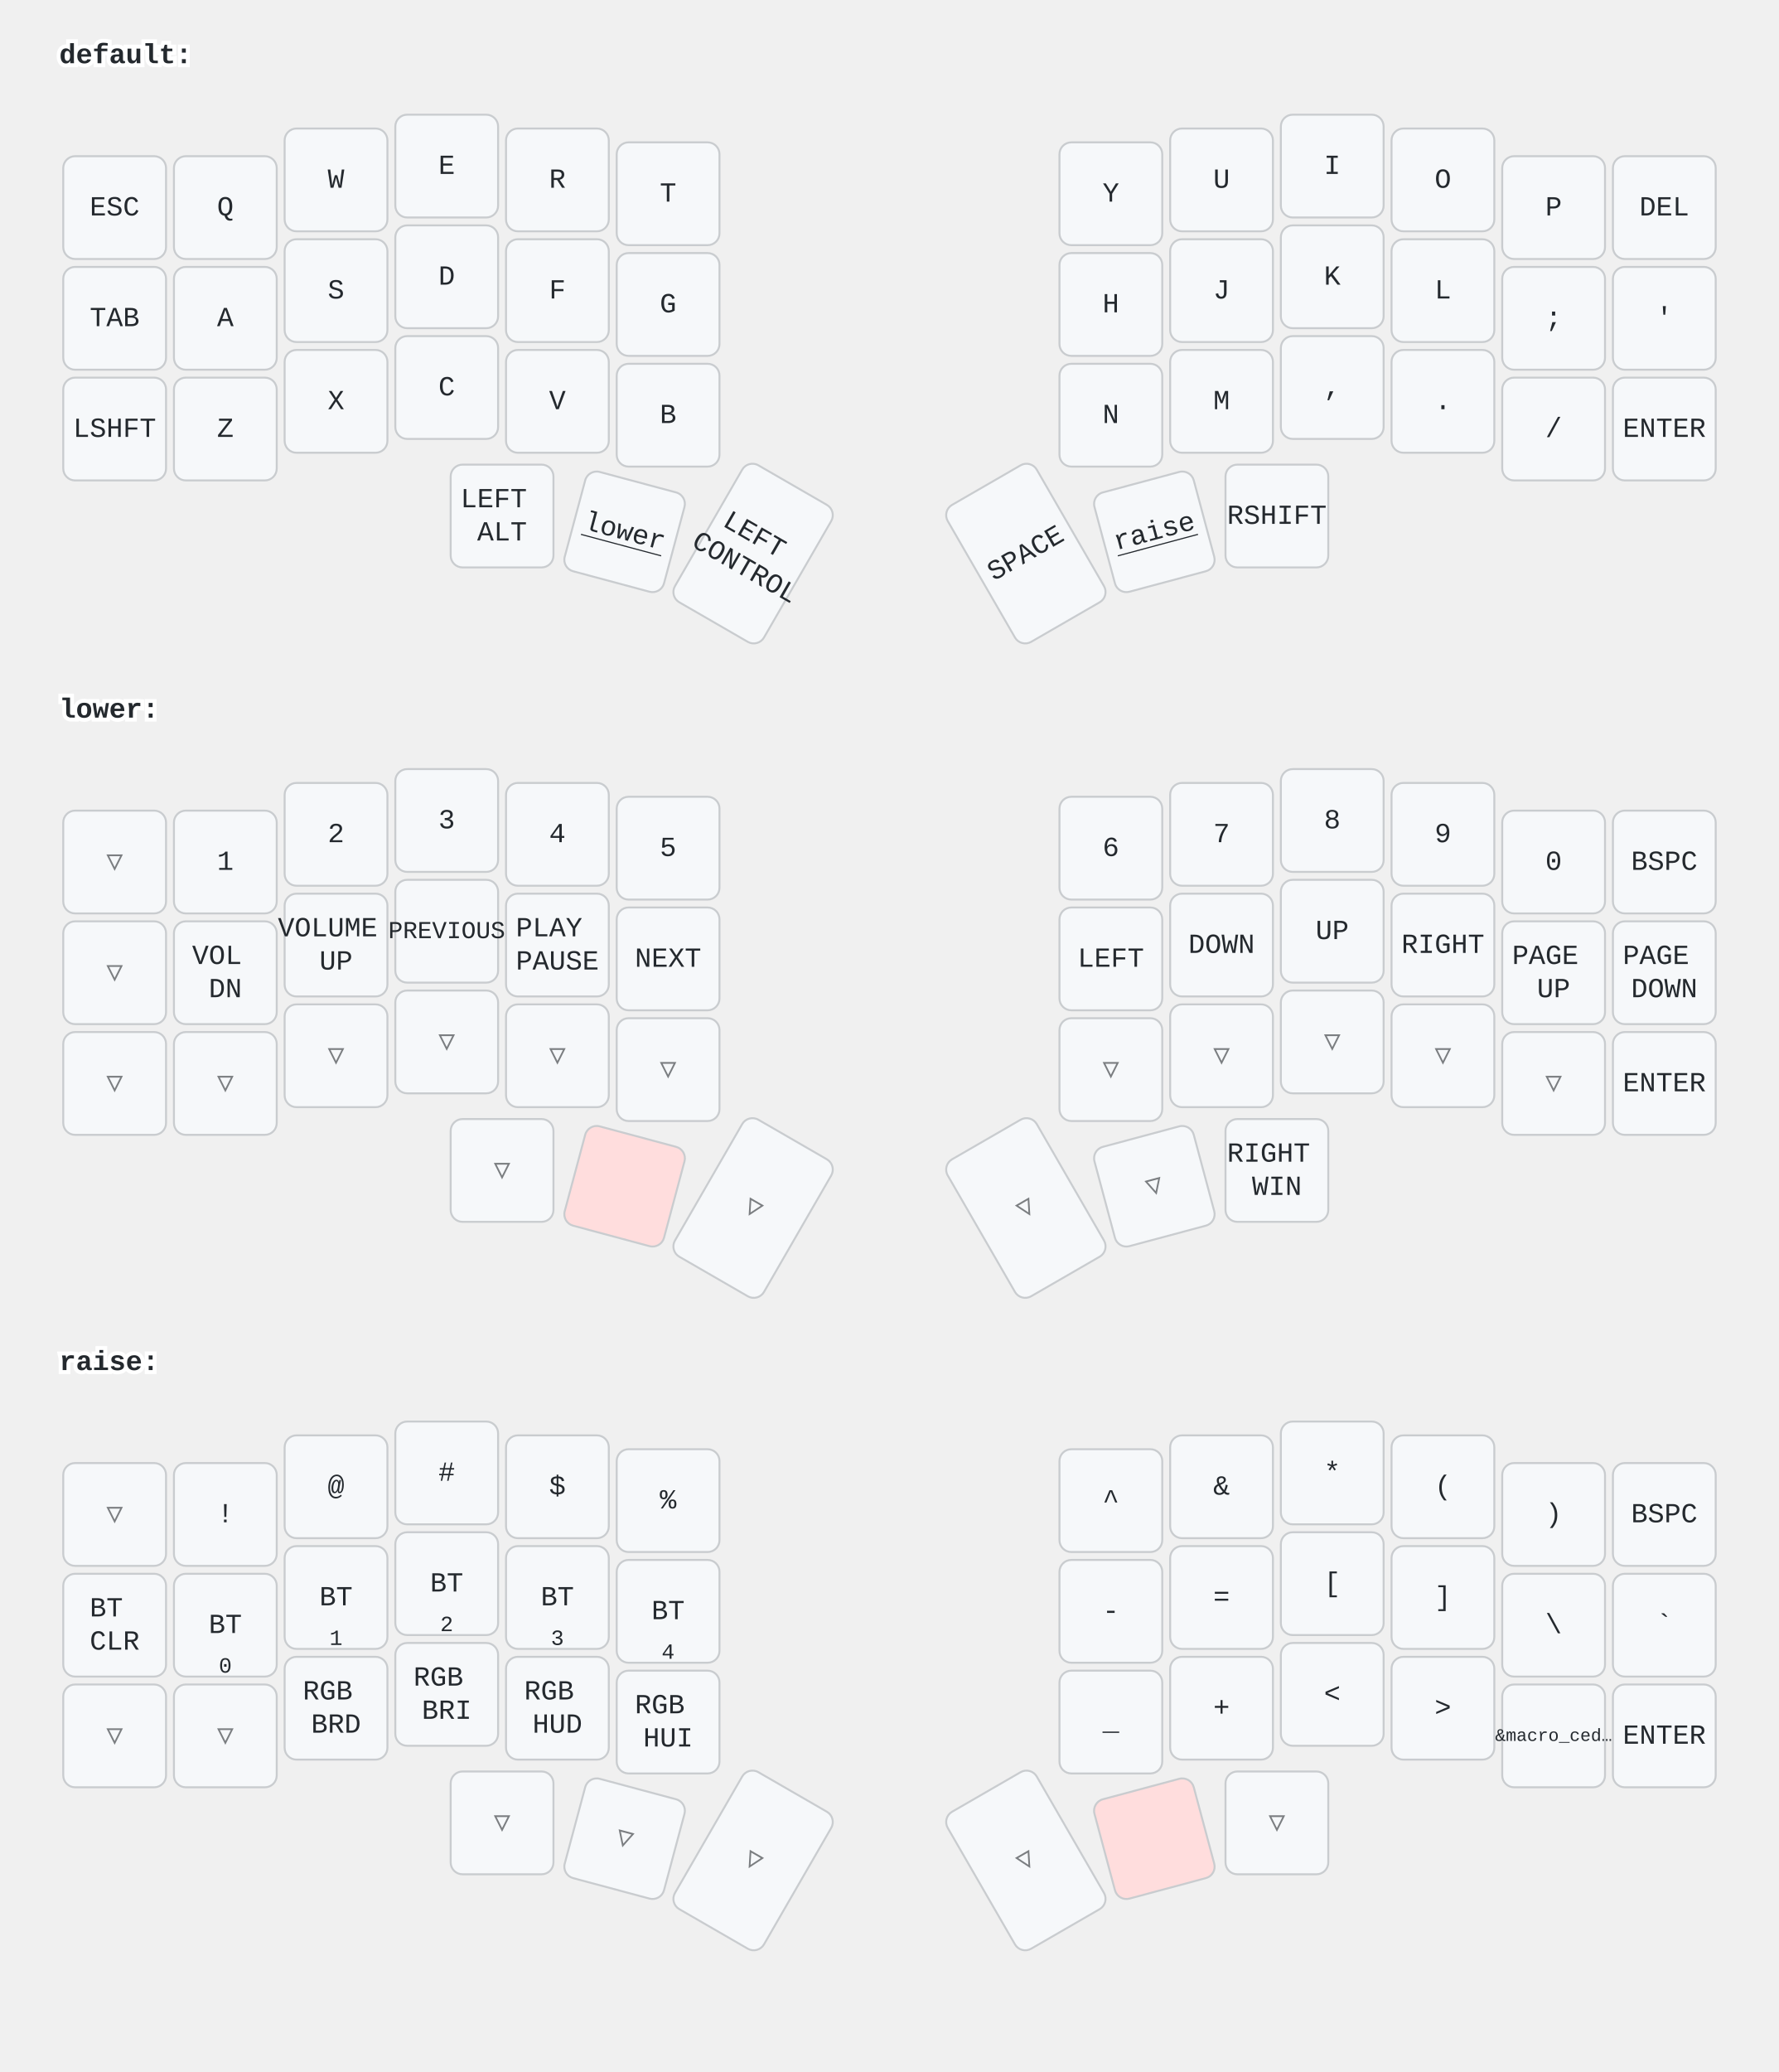
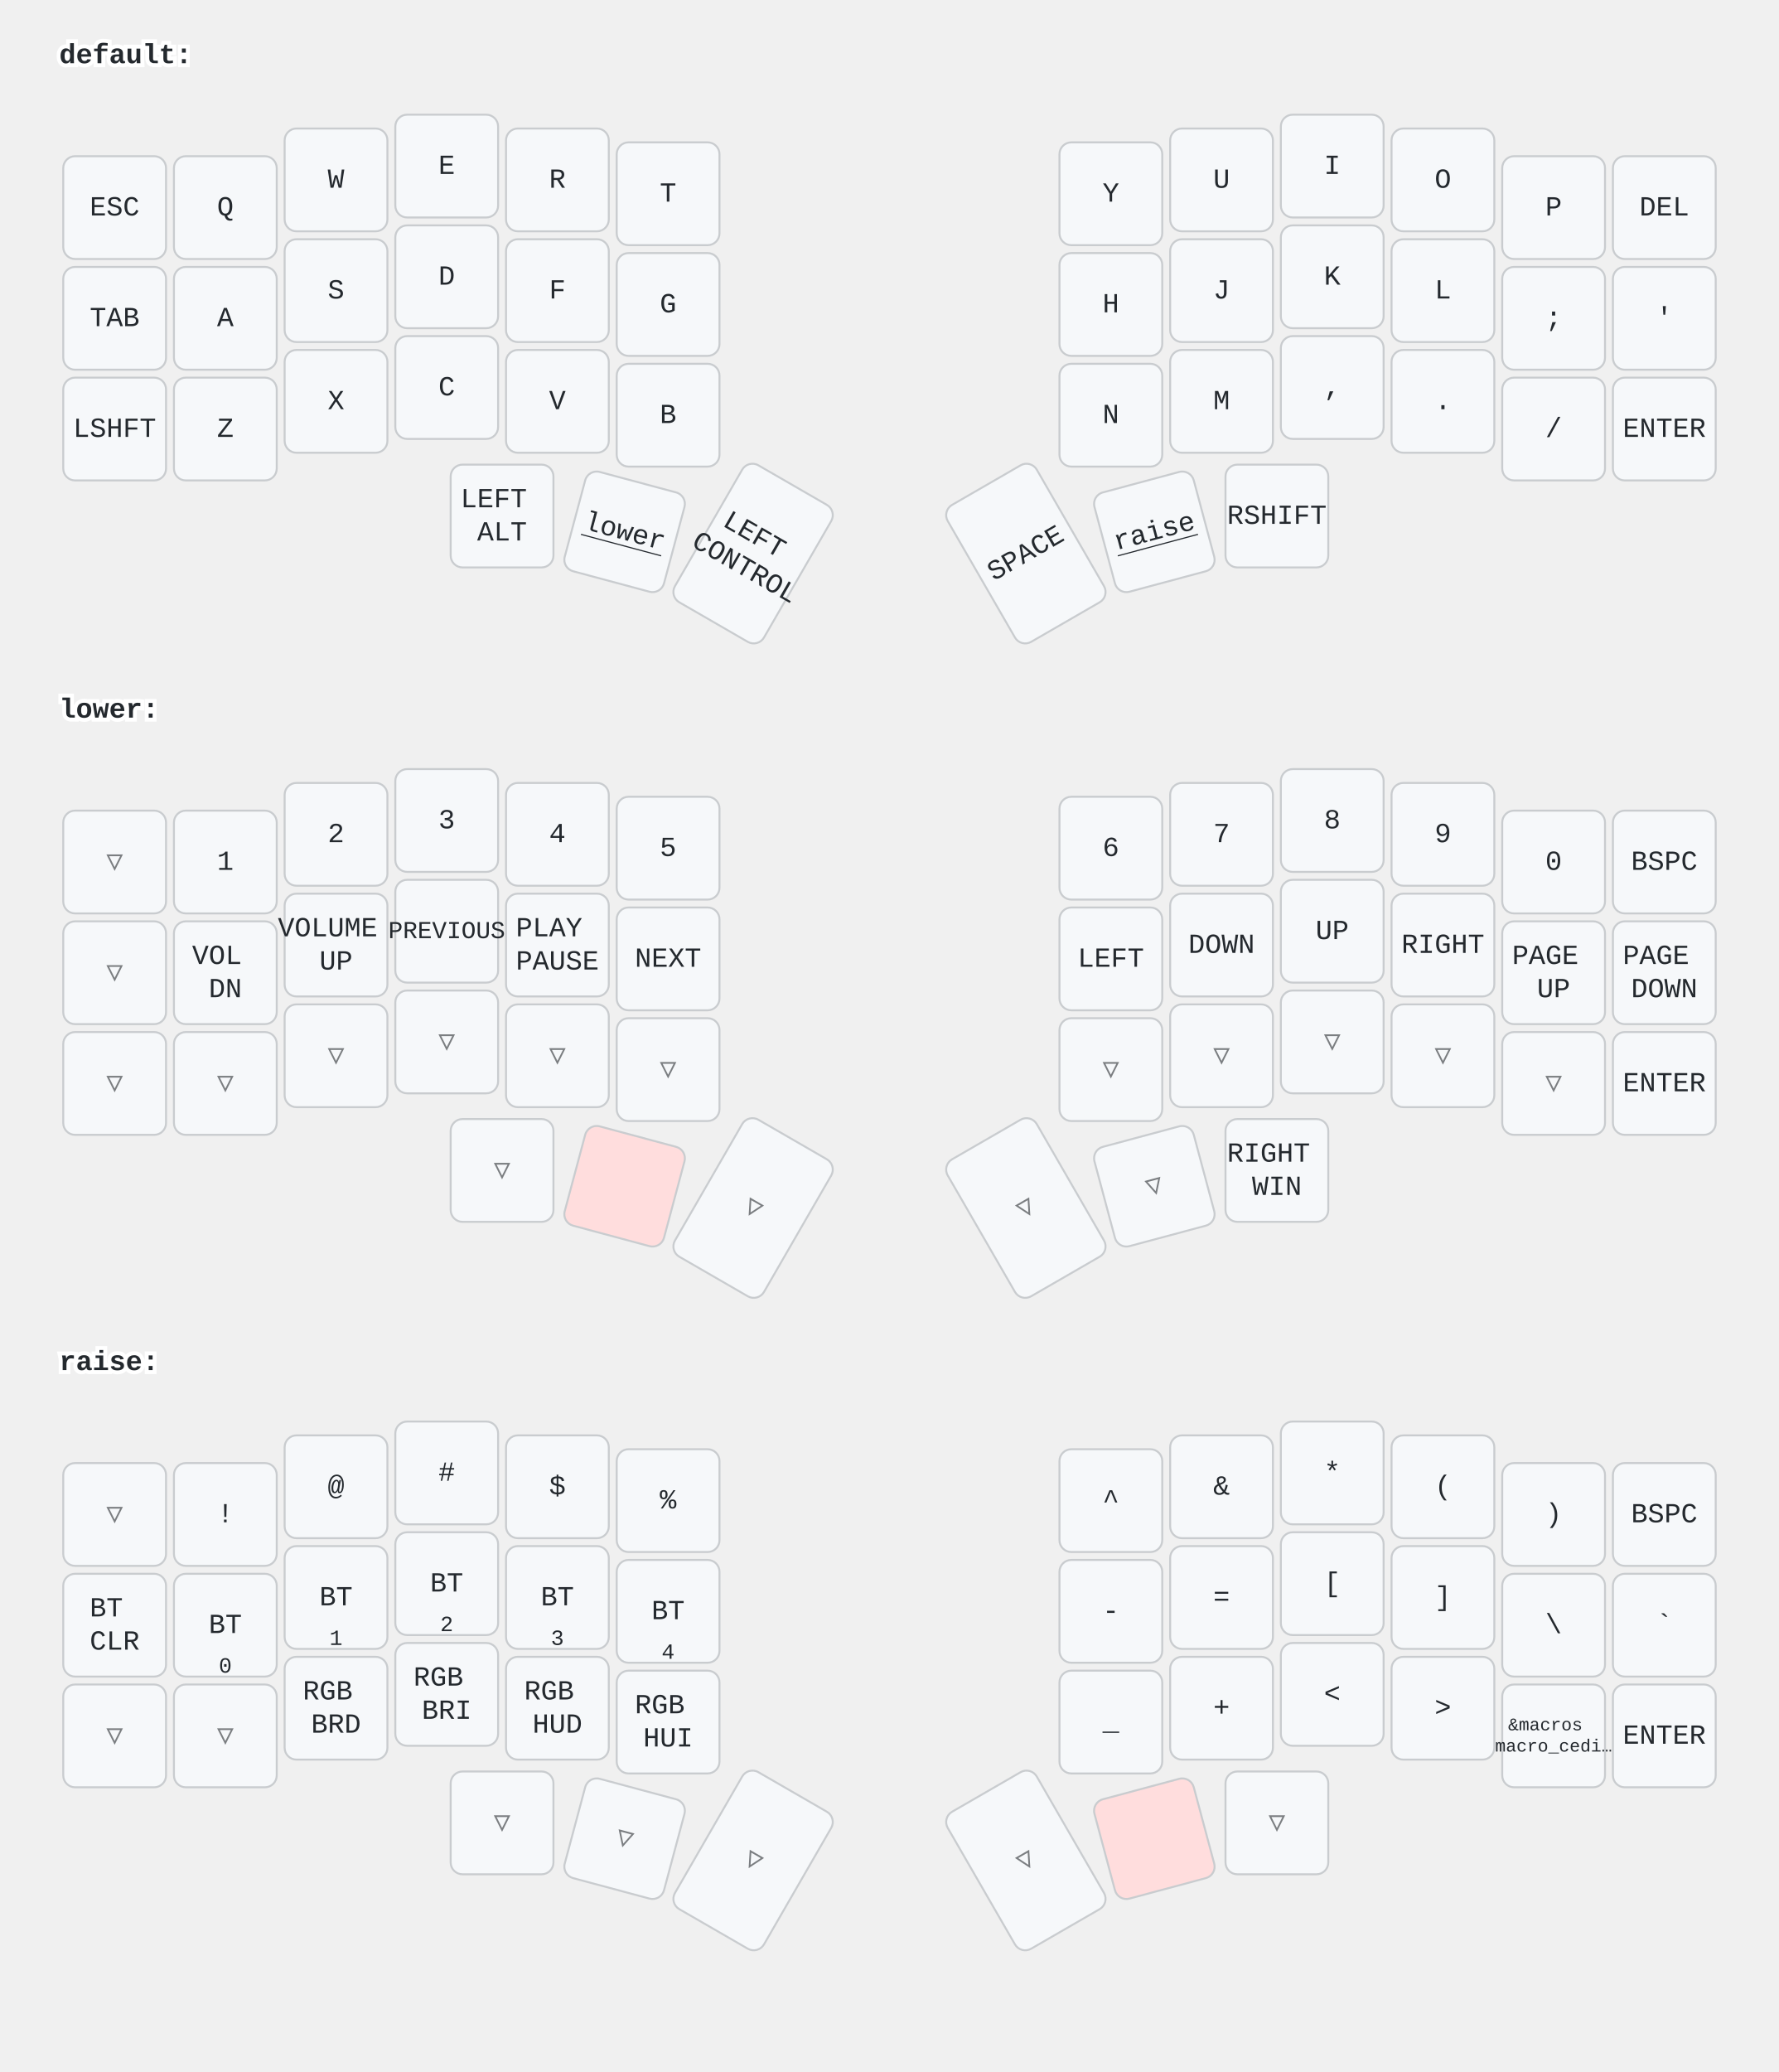
<svg xmlns="http://www.w3.org/2000/svg" width="900" height="1048" viewBox="0 0 900 1048" class="keymap">
  <style>/* inherit to force styles through use tags */
svg path {
    fill: inherit;
}

/* font and background color specifications */
svg.keymap {
    font-family: SFMono-Regular,Consolas,Liberation Mono,Menlo,monospace;
    font-size: 14px;
    font-kerning: normal;
    text-rendering: optimizeLegibility;
    fill: #24292e;
}

/* default key styling */
rect.key {
    fill: #f6f8fa;
}

rect.key, rect.combo {
    stroke: #c9cccf;
    stroke-width: 1;
}

/* default key side styling, only used is draw_key_sides is set */
rect.side {
    filter: brightness(90%);
}

/* color accent for combo boxes */
rect.combo, rect.combo-separate {
    fill: #cdf;
}

/* color accent for held keys */
rect.held, rect.combo.held {
    fill: #fdd;
}

/* color accent for ghost (optional) keys */
rect.ghost, rect.combo.ghost {
    stroke-dasharray: 4, 4;
    stroke-width: 2;
}

text {
    text-anchor: middle;
    dominant-baseline: middle;
}

/* styling for layer labels */
text.label {
    font-weight: bold;
    text-anchor: start;
    stroke: white;
    stroke-width: 4;
    paint-order: stroke;
}

/* styling for optional footer */
text.footer {
    text-anchor: end;
    dominant-baseline: auto;
    stroke: white;
    stroke-width: 4;
    paint-order: stroke;
}

/* styling for combo tap, and key hold/shifted label text */
text.combo, text.hold, text.shifted {
    font-size: 11px;
}

text.hold {
    text-anchor: middle;
    dominant-baseline: auto;
}

text.shifted {
    text-anchor: middle;
    dominant-baseline: hanging;
}

text.layer-activator {
    text-decoration: underline;
}

/* styling for hold/shifted label text in combo box */
text.combo.hold, text.combo.shifted {
    font-size: 8px;
}

/* lighter symbol for transparent keys */
text.trans {
    fill: #7b7e81;
}

/* styling for combo dendrons */
path.combo {
    stroke-width: 1;
    stroke: gray;
    fill: none;
}

/* Start Tabler Icons Cleanup */
/* cannot use height/width with glyphs */
.icon-tabler &gt; path {
    fill: inherit;
    stroke: inherit;
    stroke-width: 2;
}
/* hide tabler's default box */
.icon-tabler &gt; path[stroke="none"][fill="none"] {
    visibility: hidden;
}
/* End Tabler Icons Cleanup */
</style>
  <g transform="translate(30, 0)" class="layer-default">
    <text x="0" y="28" class="label" id="default">default:</text>
    <g transform="translate(0, 56)">
      <g transform="translate(28, 49)" class="key keypos-0">
        <rect rx="6" ry="6" x="-26" y="-26" width="52" height="52" class="key" />
        <text x="0" y="0" class="key tap">ESC</text>
      </g>
      <g transform="translate(84, 49)" class="key keypos-1">
        <rect rx="6" ry="6" x="-26" y="-26" width="52" height="52" class="key" />
        <text x="0" y="0" class="key tap">Q</text>
      </g>
      <g transform="translate(140, 35)" class="key keypos-2">
        <rect rx="6" ry="6" x="-26" y="-26" width="52" height="52" class="key" />
        <text x="0" y="0" class="key tap">W</text>
      </g>
      <g transform="translate(196, 28)" class="key keypos-3">
        <rect rx="6" ry="6" x="-26" y="-26" width="52" height="52" class="key" />
        <text x="0" y="0" class="key tap">E</text>
      </g>
      <g transform="translate(252, 35)" class="key keypos-4">
        <rect rx="6" ry="6" x="-26" y="-26" width="52" height="52" class="key" />
        <text x="0" y="0" class="key tap">R</text>
      </g>
      <g transform="translate(308, 42)" class="key keypos-5">
        <rect rx="6" ry="6" x="-26" y="-26" width="52" height="52" class="key" />
        <text x="0" y="0" class="key tap">T</text>
      </g>
      <g transform="translate(532, 42)" class="key keypos-6">
        <rect rx="6" ry="6" x="-26" y="-26" width="52" height="52" class="key" />
        <text x="0" y="0" class="key tap">Y</text>
      </g>
      <g transform="translate(588, 35)" class="key keypos-7">
        <rect rx="6" ry="6" x="-26" y="-26" width="52" height="52" class="key" />
        <text x="0" y="0" class="key tap">U</text>
      </g>
      <g transform="translate(644, 28)" class="key keypos-8">
        <rect rx="6" ry="6" x="-26" y="-26" width="52" height="52" class="key" />
        <text x="0" y="0" class="key tap">I</text>
      </g>
      <g transform="translate(700, 35)" class="key keypos-9">
        <rect rx="6" ry="6" x="-26" y="-26" width="52" height="52" class="key" />
        <text x="0" y="0" class="key tap">O</text>
      </g>
      <g transform="translate(756, 49)" class="key keypos-10">
        <rect rx="6" ry="6" x="-26" y="-26" width="52" height="52" class="key" />
        <text x="0" y="0" class="key tap">P</text>
      </g>
      <g transform="translate(812, 49)" class="key keypos-11">
        <rect rx="6" ry="6" x="-26" y="-26" width="52" height="52" class="key" />
        <text x="0" y="0" class="key tap">DEL</text>
      </g>
      <g transform="translate(28, 105)" class="key keypos-12">
        <rect rx="6" ry="6" x="-26" y="-26" width="52" height="52" class="key" />
        <text x="0" y="0" class="key tap">TAB</text>
      </g>
      <g transform="translate(84, 105)" class="key keypos-13">
        <rect rx="6" ry="6" x="-26" y="-26" width="52" height="52" class="key" />
        <text x="0" y="0" class="key tap">A</text>
      </g>
      <g transform="translate(140, 91)" class="key keypos-14">
        <rect rx="6" ry="6" x="-26" y="-26" width="52" height="52" class="key" />
        <text x="0" y="0" class="key tap">S</text>
      </g>
      <g transform="translate(196, 84)" class="key keypos-15">
        <rect rx="6" ry="6" x="-26" y="-26" width="52" height="52" class="key" />
        <text x="0" y="0" class="key tap">D</text>
      </g>
      <g transform="translate(252, 91)" class="key keypos-16">
        <rect rx="6" ry="6" x="-26" y="-26" width="52" height="52" class="key" />
        <text x="0" y="0" class="key tap">F</text>
      </g>
      <g transform="translate(308, 98)" class="key keypos-17">
        <rect rx="6" ry="6" x="-26" y="-26" width="52" height="52" class="key" />
        <text x="0" y="0" class="key tap">G</text>
      </g>
      <g transform="translate(532, 98)" class="key keypos-18">
        <rect rx="6" ry="6" x="-26" y="-26" width="52" height="52" class="key" />
        <text x="0" y="0" class="key tap">H</text>
      </g>
      <g transform="translate(588, 91)" class="key keypos-19">
        <rect rx="6" ry="6" x="-26" y="-26" width="52" height="52" class="key" />
        <text x="0" y="0" class="key tap">J</text>
      </g>
      <g transform="translate(644, 84)" class="key keypos-20">
        <rect rx="6" ry="6" x="-26" y="-26" width="52" height="52" class="key" />
        <text x="0" y="0" class="key tap">K</text>
      </g>
      <g transform="translate(700, 91)" class="key keypos-21">
        <rect rx="6" ry="6" x="-26" y="-26" width="52" height="52" class="key" />
        <text x="0" y="0" class="key tap">L</text>
      </g>
      <g transform="translate(756, 105)" class="key keypos-22">
        <rect rx="6" ry="6" x="-26" y="-26" width="52" height="52" class="key" />
        <text x="0" y="0" class="key tap">;</text>
      </g>
      <g transform="translate(812, 105)" class="key keypos-23">
        <rect rx="6" ry="6" x="-26" y="-26" width="52" height="52" class="key" />
        <text x="0" y="0" class="key tap">'</text>
      </g>
      <g transform="translate(28, 161)" class="key keypos-24">
        <rect rx="6" ry="6" x="-26" y="-26" width="52" height="52" class="key" />
        <text x="0" y="0" class="key tap">LSHFT</text>
      </g>
      <g transform="translate(84, 161)" class="key keypos-25">
        <rect rx="6" ry="6" x="-26" y="-26" width="52" height="52" class="key" />
        <text x="0" y="0" class="key tap">Z</text>
      </g>
      <g transform="translate(140, 147)" class="key keypos-26">
        <rect rx="6" ry="6" x="-26" y="-26" width="52" height="52" class="key" />
        <text x="0" y="0" class="key tap">X</text>
      </g>
      <g transform="translate(196, 140)" class="key keypos-27">
        <rect rx="6" ry="6" x="-26" y="-26" width="52" height="52" class="key" />
        <text x="0" y="0" class="key tap">C</text>
      </g>
      <g transform="translate(252, 147)" class="key keypos-28">
        <rect rx="6" ry="6" x="-26" y="-26" width="52" height="52" class="key" />
        <text x="0" y="0" class="key tap">V</text>
      </g>
      <g transform="translate(308, 154)" class="key keypos-29">
        <rect rx="6" ry="6" x="-26" y="-26" width="52" height="52" class="key" />
        <text x="0" y="0" class="key tap">B</text>
      </g>
      <g transform="translate(532, 154)" class="key keypos-30">
        <rect rx="6" ry="6" x="-26" y="-26" width="52" height="52" class="key" />
        <text x="0" y="0" class="key tap">N</text>
      </g>
      <g transform="translate(588, 147)" class="key keypos-31">
        <rect rx="6" ry="6" x="-26" y="-26" width="52" height="52" class="key" />
        <text x="0" y="0" class="key tap">M</text>
      </g>
      <g transform="translate(644, 140)" class="key keypos-32">
        <rect rx="6" ry="6" x="-26" y="-26" width="52" height="52" class="key" />
        <text x="0" y="0" class="key tap">,</text>
      </g>
      <g transform="translate(700, 147)" class="key keypos-33">
        <rect rx="6" ry="6" x="-26" y="-26" width="52" height="52" class="key" />
        <text x="0" y="0" class="key tap">.</text>
      </g>
      <g transform="translate(756, 161)" class="key keypos-34">
        <rect rx="6" ry="6" x="-26" y="-26" width="52" height="52" class="key" />
        <text x="0" y="0" class="key tap">/</text>
      </g>
      <g transform="translate(812, 161)" class="key keypos-35">
        <rect rx="6" ry="6" x="-26" y="-26" width="52" height="52" class="key" />
        <text x="0" y="0" class="key tap">ENTER</text>
      </g>
      <g transform="translate(224, 205)" class="key keypos-36">
        <rect rx="6" ry="6" x="-26" y="-26" width="52" height="52" class="key" />
        <text x="0" y="0" class="key tap">
          <tspan x="0" dy="-0.6em">LEFT</tspan>
          <tspan x="0" dy="1.2em">ALT</tspan>
        </text>
      </g>
      <g transform="translate(286, 213) rotate(15.0)" class="key keypos-37">
        <rect rx="6" ry="6" x="-26" y="-26" width="52" height="52" class="key" />
        <a href="#lower">
          <text x="0" y="0" class="key tap layer-activator">lower</text>
        </a>
      </g>
      <g transform="translate(351, 224) rotate(30.0)" class="key keypos-38">
        <rect rx="6" ry="6" x="-26" y="-40" width="52" height="80" class="key" />
        <text x="0" y="0" class="key tap">
          <tspan x="0" dy="-0.6em">LEFT</tspan>
          <tspan x="0" dy="1.2em">CONTROL</tspan>
        </text>
      </g>
      <g transform="translate(489, 224) rotate(-30.0)" class="key keypos-39">
        <rect rx="6" ry="6" x="-26" y="-40" width="52" height="80" class="key" />
        <text x="0" y="0" class="key tap">SPACE</text>
      </g>
      <g transform="translate(554, 213) rotate(-15.0)" class="key keypos-40">
        <rect rx="6" ry="6" x="-26" y="-26" width="52" height="52" class="key" />
        <a href="#raise">
          <text x="0" y="0" class="key tap layer-activator">raise</text>
        </a>
      </g>
      <g transform="translate(616, 205)" class="key keypos-41">
        <rect rx="6" ry="6" x="-26" y="-26" width="52" height="52" class="key" />
        <text x="0" y="0" class="key tap">RSHIFT</text>
      </g>
    </g>
  </g>
  <g transform="translate(30, 331)" class="layer-lower">
    <text x="0" y="28" class="label" id="lower">lower:</text>
    <g transform="translate(0, 56)">
      <g transform="translate(28, 49)" class="key trans keypos-0">
        <rect rx="6" ry="6" x="-26" y="-26" width="52" height="52" class="key trans" />
        <text x="0" y="0" class="key trans tap">▽</text>
      </g>
      <g transform="translate(84, 49)" class="key keypos-1">
        <rect rx="6" ry="6" x="-26" y="-26" width="52" height="52" class="key" />
        <text x="0" y="0" class="key tap">1</text>
      </g>
      <g transform="translate(140, 35)" class="key keypos-2">
        <rect rx="6" ry="6" x="-26" y="-26" width="52" height="52" class="key" />
        <text x="0" y="0" class="key tap">2</text>
      </g>
      <g transform="translate(196, 28)" class="key keypos-3">
        <rect rx="6" ry="6" x="-26" y="-26" width="52" height="52" class="key" />
        <text x="0" y="0" class="key tap">3</text>
      </g>
      <g transform="translate(252, 35)" class="key keypos-4">
        <rect rx="6" ry="6" x="-26" y="-26" width="52" height="52" class="key" />
        <text x="0" y="0" class="key tap">4</text>
      </g>
      <g transform="translate(308, 42)" class="key keypos-5">
        <rect rx="6" ry="6" x="-26" y="-26" width="52" height="52" class="key" />
        <text x="0" y="0" class="key tap">5</text>
      </g>
      <g transform="translate(532, 42)" class="key keypos-6">
        <rect rx="6" ry="6" x="-26" y="-26" width="52" height="52" class="key" />
        <text x="0" y="0" class="key tap">6</text>
      </g>
      <g transform="translate(588, 35)" class="key keypos-7">
        <rect rx="6" ry="6" x="-26" y="-26" width="52" height="52" class="key" />
        <text x="0" y="0" class="key tap">7</text>
      </g>
      <g transform="translate(644, 28)" class="key keypos-8">
        <rect rx="6" ry="6" x="-26" y="-26" width="52" height="52" class="key" />
        <text x="0" y="0" class="key tap">8</text>
      </g>
      <g transform="translate(700, 35)" class="key keypos-9">
        <rect rx="6" ry="6" x="-26" y="-26" width="52" height="52" class="key" />
        <text x="0" y="0" class="key tap">9</text>
      </g>
      <g transform="translate(756, 49)" class="key keypos-10">
        <rect rx="6" ry="6" x="-26" y="-26" width="52" height="52" class="key" />
        <text x="0" y="0" class="key tap">0</text>
      </g>
      <g transform="translate(812, 49)" class="key keypos-11">
        <rect rx="6" ry="6" x="-26" y="-26" width="52" height="52" class="key" />
        <text x="0" y="0" class="key tap">BSPC</text>
      </g>
      <g transform="translate(28, 105)" class="key trans keypos-12">
        <rect rx="6" ry="6" x="-26" y="-26" width="52" height="52" class="key trans" />
        <text x="0" y="0" class="key trans tap">▽</text>
      </g>
      <g transform="translate(84, 105)" class="key keypos-13">
        <rect rx="6" ry="6" x="-26" y="-26" width="52" height="52" class="key" />
        <text x="0" y="0" class="key tap">
          <tspan x="0" dy="-0.6em">VOL</tspan>
          <tspan x="0" dy="1.2em">DN</tspan>
        </text>
      </g>
      <g transform="translate(140, 91)" class="key keypos-14">
        <rect rx="6" ry="6" x="-26" y="-26" width="52" height="52" class="key" />
        <text x="0" y="0" class="key tap">
          <tspan x="0" dy="-0.6em">VOLUME</tspan>
          <tspan x="0" dy="1.2em">UP</tspan>
        </text>
      </g>
      <g transform="translate(196, 84)" class="key keypos-15">
        <rect rx="6" ry="6" x="-26" y="-26" width="52" height="52" class="key" />
        <text x="0" y="0" class="key tap">
          <tspan style="font-size: 88%">PREVIOUS</tspan>
        </text>
      </g>
      <g transform="translate(252, 91)" class="key keypos-16">
        <rect rx="6" ry="6" x="-26" y="-26" width="52" height="52" class="key" />
        <text x="0" y="0" class="key tap">
          <tspan x="0" dy="-0.6em">PLAY</tspan>
          <tspan x="0" dy="1.2em">PAUSE</tspan>
        </text>
      </g>
      <g transform="translate(308, 98)" class="key keypos-17">
        <rect rx="6" ry="6" x="-26" y="-26" width="52" height="52" class="key" />
        <text x="0" y="0" class="key tap">NEXT</text>
      </g>
      <g transform="translate(532, 98)" class="key keypos-18">
        <rect rx="6" ry="6" x="-26" y="-26" width="52" height="52" class="key" />
        <text x="0" y="0" class="key tap">LEFT</text>
      </g>
      <g transform="translate(588, 91)" class="key keypos-19">
        <rect rx="6" ry="6" x="-26" y="-26" width="52" height="52" class="key" />
        <text x="0" y="0" class="key tap">DOWN</text>
      </g>
      <g transform="translate(644, 84)" class="key keypos-20">
        <rect rx="6" ry="6" x="-26" y="-26" width="52" height="52" class="key" />
        <text x="0" y="0" class="key tap">UP</text>
      </g>
      <g transform="translate(700, 91)" class="key keypos-21">
        <rect rx="6" ry="6" x="-26" y="-26" width="52" height="52" class="key" />
        <text x="0" y="0" class="key tap">RIGHT</text>
      </g>
      <g transform="translate(756, 105)" class="key keypos-22">
        <rect rx="6" ry="6" x="-26" y="-26" width="52" height="52" class="key" />
        <text x="0" y="0" class="key tap">
          <tspan x="0" dy="-0.6em">PAGE</tspan>
          <tspan x="0" dy="1.2em">UP</tspan>
        </text>
      </g>
      <g transform="translate(812, 105)" class="key keypos-23">
        <rect rx="6" ry="6" x="-26" y="-26" width="52" height="52" class="key" />
        <text x="0" y="0" class="key tap">
          <tspan x="0" dy="-0.6em">PAGE</tspan>
          <tspan x="0" dy="1.2em">DOWN</tspan>
        </text>
      </g>
      <g transform="translate(28, 161)" class="key trans keypos-24">
        <rect rx="6" ry="6" x="-26" y="-26" width="52" height="52" class="key trans" />
        <text x="0" y="0" class="key trans tap">▽</text>
      </g>
      <g transform="translate(84, 161)" class="key trans keypos-25">
        <rect rx="6" ry="6" x="-26" y="-26" width="52" height="52" class="key trans" />
        <text x="0" y="0" class="key trans tap">▽</text>
      </g>
      <g transform="translate(140, 147)" class="key trans keypos-26">
        <rect rx="6" ry="6" x="-26" y="-26" width="52" height="52" class="key trans" />
        <text x="0" y="0" class="key trans tap">▽</text>
      </g>
      <g transform="translate(196, 140)" class="key trans keypos-27">
        <rect rx="6" ry="6" x="-26" y="-26" width="52" height="52" class="key trans" />
        <text x="0" y="0" class="key trans tap">▽</text>
      </g>
      <g transform="translate(252, 147)" class="key trans keypos-28">
        <rect rx="6" ry="6" x="-26" y="-26" width="52" height="52" class="key trans" />
        <text x="0" y="0" class="key trans tap">▽</text>
      </g>
      <g transform="translate(308, 154)" class="key trans keypos-29">
        <rect rx="6" ry="6" x="-26" y="-26" width="52" height="52" class="key trans" />
        <text x="0" y="0" class="key trans tap">▽</text>
      </g>
      <g transform="translate(532, 154)" class="key trans keypos-30">
        <rect rx="6" ry="6" x="-26" y="-26" width="52" height="52" class="key trans" />
        <text x="0" y="0" class="key trans tap">▽</text>
      </g>
      <g transform="translate(588, 147)" class="key trans keypos-31">
        <rect rx="6" ry="6" x="-26" y="-26" width="52" height="52" class="key trans" />
        <text x="0" y="0" class="key trans tap">▽</text>
      </g>
      <g transform="translate(644, 140)" class="key trans keypos-32">
        <rect rx="6" ry="6" x="-26" y="-26" width="52" height="52" class="key trans" />
        <text x="0" y="0" class="key trans tap">▽</text>
      </g>
      <g transform="translate(700, 147)" class="key trans keypos-33">
        <rect rx="6" ry="6" x="-26" y="-26" width="52" height="52" class="key trans" />
        <text x="0" y="0" class="key trans tap">▽</text>
      </g>
      <g transform="translate(756, 161)" class="key trans keypos-34">
        <rect rx="6" ry="6" x="-26" y="-26" width="52" height="52" class="key trans" />
        <text x="0" y="0" class="key trans tap">▽</text>
      </g>
      <g transform="translate(812, 161)" class="key keypos-35">
        <rect rx="6" ry="6" x="-26" y="-26" width="52" height="52" class="key" />
        <text x="0" y="0" class="key tap">ENTER</text>
      </g>
      <g transform="translate(224, 205)" class="key trans keypos-36">
        <rect rx="6" ry="6" x="-26" y="-26" width="52" height="52" class="key trans" />
        <text x="0" y="0" class="key trans tap">▽</text>
      </g>
      <g transform="translate(286, 213) rotate(15.0)" class="key held keypos-37">
        <rect rx="6" ry="6" x="-26" y="-26" width="52" height="52" class="key held" />
      </g>
      <g transform="translate(351, 224) rotate(30.0)" class="key trans keypos-38">
        <rect rx="6" ry="6" x="-26" y="-40" width="52" height="80" class="key trans" />
        <text x="0" y="0" class="key trans tap">▽</text>
      </g>
      <g transform="translate(489, 224) rotate(-30.0)" class="key trans keypos-39">
        <rect rx="6" ry="6" x="-26" y="-40" width="52" height="80" class="key trans" />
        <text x="0" y="0" class="key trans tap">▽</text>
      </g>
      <g transform="translate(554, 213) rotate(-15.0)" class="key trans keypos-40">
        <rect rx="6" ry="6" x="-26" y="-26" width="52" height="52" class="key trans" />
        <text x="0" y="0" class="key trans tap">▽</text>
      </g>
      <g transform="translate(616, 205)" class="key keypos-41">
        <rect rx="6" ry="6" x="-26" y="-26" width="52" height="52" class="key" />
        <text x="0" y="0" class="key tap">
          <tspan x="0" dy="-0.6em">RIGHT</tspan>
          <tspan x="0" dy="1.2em">WIN</tspan>
        </text>
      </g>
    </g>
  </g>
  <g transform="translate(30, 661)" class="layer-raise">
    <text x="0" y="28" class="label" id="raise">raise:</text>
    <g transform="translate(0, 56)">
      <g transform="translate(28, 49)" class="key trans keypos-0">
        <rect rx="6" ry="6" x="-26" y="-26" width="52" height="52" class="key trans" />
        <text x="0" y="0" class="key trans tap">▽</text>
      </g>
      <g transform="translate(84, 49)" class="key keypos-1">
        <rect rx="6" ry="6" x="-26" y="-26" width="52" height="52" class="key" />
        <text x="0" y="0" class="key tap">!</text>
      </g>
      <g transform="translate(140, 35)" class="key keypos-2">
        <rect rx="6" ry="6" x="-26" y="-26" width="52" height="52" class="key" />
        <text x="0" y="0" class="key tap">@</text>
      </g>
      <g transform="translate(196, 28)" class="key keypos-3">
        <rect rx="6" ry="6" x="-26" y="-26" width="52" height="52" class="key" />
        <text x="0" y="0" class="key tap">#</text>
      </g>
      <g transform="translate(252, 35)" class="key keypos-4">
        <rect rx="6" ry="6" x="-26" y="-26" width="52" height="52" class="key" />
        <text x="0" y="0" class="key tap">$</text>
      </g>
      <g transform="translate(308, 42)" class="key keypos-5">
        <rect rx="6" ry="6" x="-26" y="-26" width="52" height="52" class="key" />
        <text x="0" y="0" class="key tap">%</text>
      </g>
      <g transform="translate(532, 42)" class="key keypos-6">
        <rect rx="6" ry="6" x="-26" y="-26" width="52" height="52" class="key" />
        <text x="0" y="0" class="key tap">^</text>
      </g>
      <g transform="translate(588, 35)" class="key keypos-7">
        <rect rx="6" ry="6" x="-26" y="-26" width="52" height="52" class="key" />
        <text x="0" y="0" class="key tap">&amp;</text>
      </g>
      <g transform="translate(644, 28)" class="key keypos-8">
        <rect rx="6" ry="6" x="-26" y="-26" width="52" height="52" class="key" />
        <text x="0" y="0" class="key tap">*</text>
      </g>
      <g transform="translate(700, 35)" class="key keypos-9">
        <rect rx="6" ry="6" x="-26" y="-26" width="52" height="52" class="key" />
        <text x="0" y="0" class="key tap">(</text>
      </g>
      <g transform="translate(756, 49)" class="key keypos-10">
        <rect rx="6" ry="6" x="-26" y="-26" width="52" height="52" class="key" />
        <text x="0" y="0" class="key tap">)</text>
      </g>
      <g transform="translate(812, 49)" class="key keypos-11">
        <rect rx="6" ry="6" x="-26" y="-26" width="52" height="52" class="key" />
        <text x="0" y="0" class="key tap">BSPC</text>
      </g>
      <g transform="translate(28, 105)" class="key keypos-12">
        <rect rx="6" ry="6" x="-26" y="-26" width="52" height="52" class="key" />
        <text x="0" y="0" class="key tap">
          <tspan x="0" dy="-0.6em">BT</tspan>
          <tspan x="0" dy="1.2em">CLR</tspan>
        </text>
      </g>
      <g transform="translate(84, 105)" class="key keypos-13">
        <rect rx="6" ry="6" x="-26" y="-26" width="52" height="52" class="key" />
        <text x="0" y="0" class="key tap">BT</text>
        <text x="0" y="24" class="key hold">0</text>
      </g>
      <g transform="translate(140, 91)" class="key keypos-14">
        <rect rx="6" ry="6" x="-26" y="-26" width="52" height="52" class="key" />
        <text x="0" y="0" class="key tap">BT</text>
        <text x="0" y="24" class="key hold">1</text>
      </g>
      <g transform="translate(196, 84)" class="key keypos-15">
        <rect rx="6" ry="6" x="-26" y="-26" width="52" height="52" class="key" />
        <text x="0" y="0" class="key tap">BT</text>
        <text x="0" y="24" class="key hold">2</text>
      </g>
      <g transform="translate(252, 91)" class="key keypos-16">
        <rect rx="6" ry="6" x="-26" y="-26" width="52" height="52" class="key" />
        <text x="0" y="0" class="key tap">BT</text>
        <text x="0" y="24" class="key hold">3</text>
      </g>
      <g transform="translate(308, 98)" class="key keypos-17">
        <rect rx="6" ry="6" x="-26" y="-26" width="52" height="52" class="key" />
        <text x="0" y="0" class="key tap">BT</text>
        <text x="0" y="24" class="key hold">4</text>
      </g>
      <g transform="translate(532, 98)" class="key keypos-18">
        <rect rx="6" ry="6" x="-26" y="-26" width="52" height="52" class="key" />
        <text x="0" y="0" class="key tap">-</text>
      </g>
      <g transform="translate(588, 91)" class="key keypos-19">
        <rect rx="6" ry="6" x="-26" y="-26" width="52" height="52" class="key" />
        <text x="0" y="0" class="key tap">=</text>
      </g>
      <g transform="translate(644, 84)" class="key keypos-20">
        <rect rx="6" ry="6" x="-26" y="-26" width="52" height="52" class="key" />
        <text x="0" y="0" class="key tap">[</text>
      </g>
      <g transform="translate(700, 91)" class="key keypos-21">
        <rect rx="6" ry="6" x="-26" y="-26" width="52" height="52" class="key" />
        <text x="0" y="0" class="key tap">]</text>
      </g>
      <g transform="translate(756, 105)" class="key keypos-22">
        <rect rx="6" ry="6" x="-26" y="-26" width="52" height="52" class="key" />
        <text x="0" y="0" class="key tap">\</text>
      </g>
      <g transform="translate(812, 105)" class="key keypos-23">
        <rect rx="6" ry="6" x="-26" y="-26" width="52" height="52" class="key" />
        <text x="0" y="0" class="key tap">`</text>
      </g>
      <g transform="translate(28, 161)" class="key trans keypos-24">
        <rect rx="6" ry="6" x="-26" y="-26" width="52" height="52" class="key trans" />
        <text x="0" y="0" class="key trans tap">▽</text>
      </g>
      <g transform="translate(84, 161)" class="key trans keypos-25">
        <rect rx="6" ry="6" x="-26" y="-26" width="52" height="52" class="key trans" />
        <text x="0" y="0" class="key trans tap">▽</text>
      </g>
      <g transform="translate(140, 147)" class="key keypos-26">
        <rect rx="6" ry="6" x="-26" y="-26" width="52" height="52" class="key" />
        <text x="0" y="0" class="key tap">
          <tspan x="0" dy="-0.6em">RGB</tspan>
          <tspan x="0" dy="1.2em">BRD</tspan>
        </text>
      </g>
      <g transform="translate(196, 140)" class="key keypos-27">
        <rect rx="6" ry="6" x="-26" y="-26" width="52" height="52" class="key" />
        <text x="0" y="0" class="key tap">
          <tspan x="0" dy="-0.6em">RGB</tspan>
          <tspan x="0" dy="1.2em">BRI</tspan>
        </text>
      </g>
      <g transform="translate(252, 147)" class="key keypos-28">
        <rect rx="6" ry="6" x="-26" y="-26" width="52" height="52" class="key" />
        <text x="0" y="0" class="key tap">
          <tspan x="0" dy="-0.6em">RGB</tspan>
          <tspan x="0" dy="1.2em">HUD</tspan>
        </text>
      </g>
      <g transform="translate(308, 154)" class="key keypos-29">
        <rect rx="6" ry="6" x="-26" y="-26" width="52" height="52" class="key" />
        <text x="0" y="0" class="key tap">
          <tspan x="0" dy="-0.6em">RGB</tspan>
          <tspan x="0" dy="1.2em">HUI</tspan>
        </text>
      </g>
      <g transform="translate(532, 154)" class="key keypos-30">
        <rect rx="6" ry="6" x="-26" y="-26" width="52" height="52" class="key" />
        <text x="0" y="0" class="key tap">_</text>
      </g>
      <g transform="translate(588, 147)" class="key keypos-31">
        <rect rx="6" ry="6" x="-26" y="-26" width="52" height="52" class="key" />
        <text x="0" y="0" class="key tap">+</text>
      </g>
      <g transform="translate(644, 140)" class="key keypos-32">
        <rect rx="6" ry="6" x="-26" y="-26" width="52" height="52" class="key" />
        <text x="0" y="0" class="key tap">&lt;</text>
      </g>
      <g transform="translate(700, 147)" class="key keypos-33">
        <rect rx="6" ry="6" x="-26" y="-26" width="52" height="52" class="key" />
        <text x="0" y="0" class="key tap">&gt;</text>
      </g>
      <g transform="translate(756, 161)" class="key keypos-34">
        <rect rx="6" ry="6" x="-26" y="-26" width="52" height="52" class="key" />
        <text x="0" y="0" class="key tap">
-           <tspan style="font-size: 64%">&amp;macro_ced…</tspan>
+           <tspan x="0" dy="-0.6em" style="font-size: 64%">&amp;macros</tspan>
+           <tspan x="0" dy="1.2em" style="font-size: 64%">macro_cedi…</tspan>
        </text>
      </g>
      <g transform="translate(812, 161)" class="key keypos-35">
        <rect rx="6" ry="6" x="-26" y="-26" width="52" height="52" class="key" />
        <text x="0" y="0" class="key tap">ENTER</text>
      </g>
      <g transform="translate(224, 205)" class="key trans keypos-36">
        <rect rx="6" ry="6" x="-26" y="-26" width="52" height="52" class="key trans" />
        <text x="0" y="0" class="key trans tap">▽</text>
      </g>
      <g transform="translate(286, 213) rotate(15.0)" class="key trans keypos-37">
        <rect rx="6" ry="6" x="-26" y="-26" width="52" height="52" class="key trans" />
        <text x="0" y="0" class="key trans tap">▽</text>
      </g>
      <g transform="translate(351, 224) rotate(30.0)" class="key trans keypos-38">
        <rect rx="6" ry="6" x="-26" y="-40" width="52" height="80" class="key trans" />
        <text x="0" y="0" class="key trans tap">▽</text>
      </g>
      <g transform="translate(489, 224) rotate(-30.0)" class="key trans keypos-39">
        <rect rx="6" ry="6" x="-26" y="-40" width="52" height="80" class="key trans" />
        <text x="0" y="0" class="key trans tap">▽</text>
      </g>
      <g transform="translate(554, 213) rotate(-15.0)" class="key held keypos-40">
        <rect rx="6" ry="6" x="-26" y="-26" width="52" height="52" class="key held" />
      </g>
      <g transform="translate(616, 205)" class="key trans keypos-41">
        <rect rx="6" ry="6" x="-26" y="-26" width="52" height="52" class="key trans" />
        <text x="0" y="0" class="key trans tap">▽</text>
      </g>
    </g>
  </g>
</svg>
